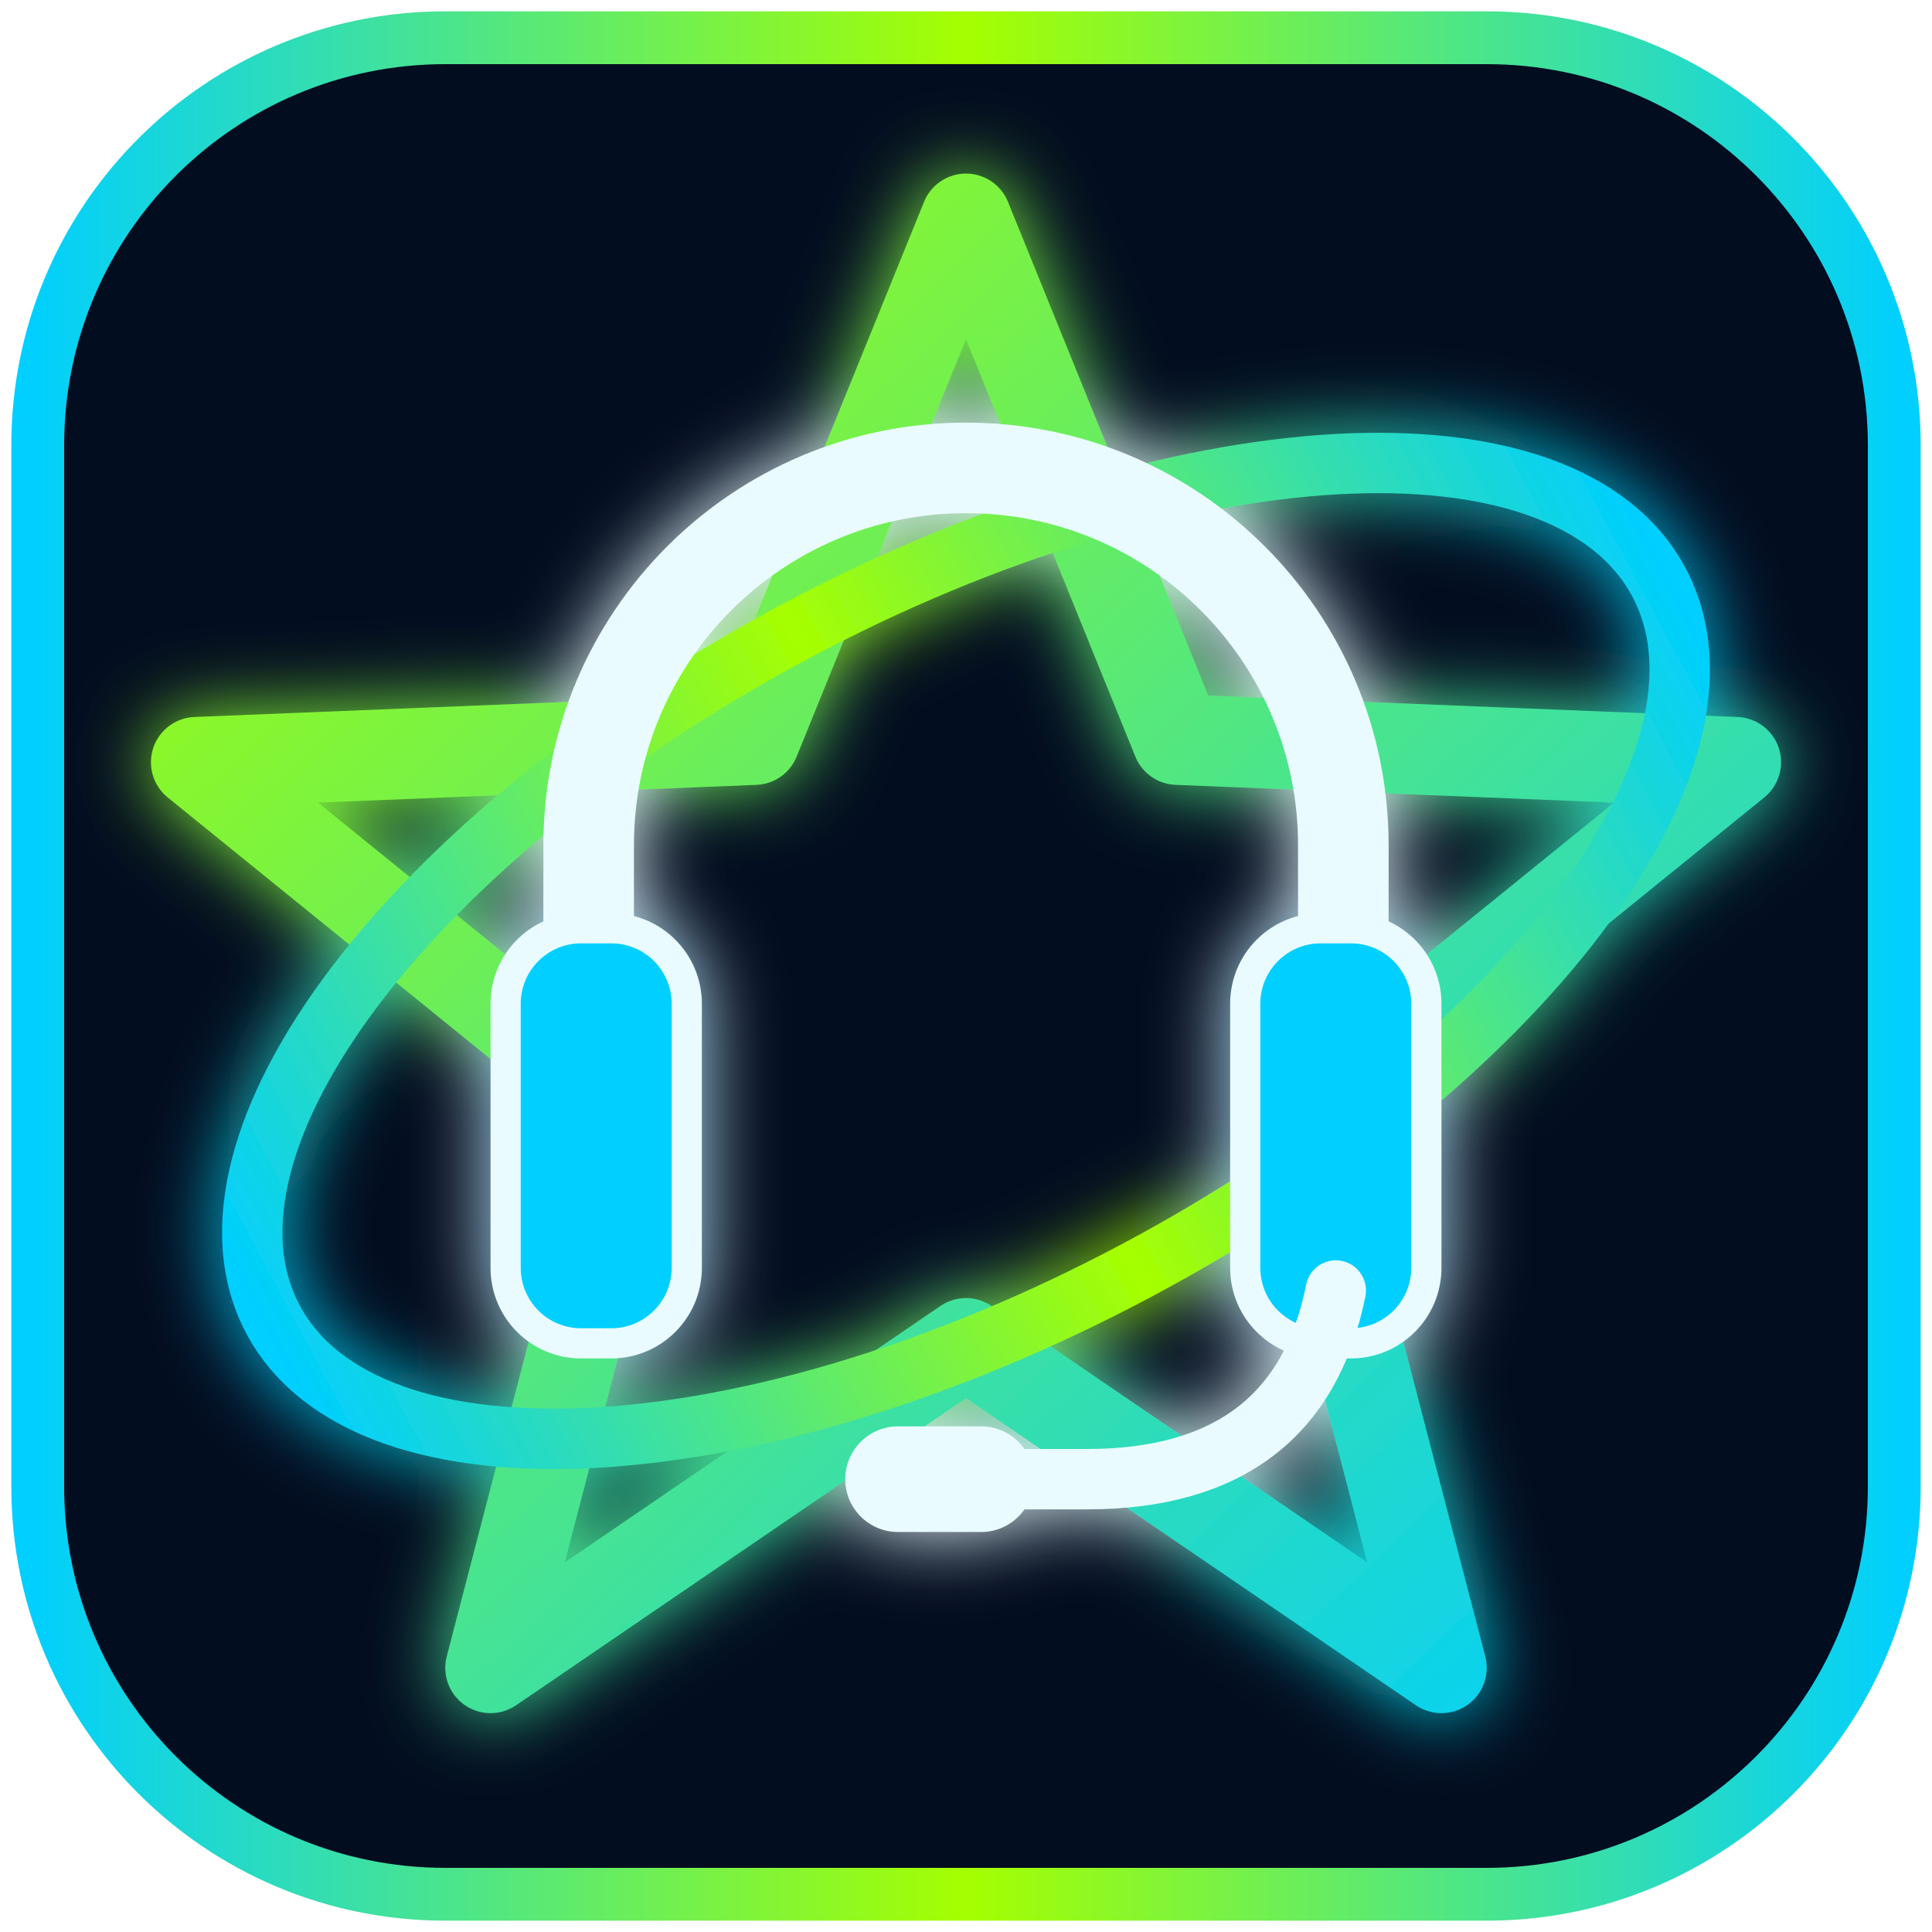
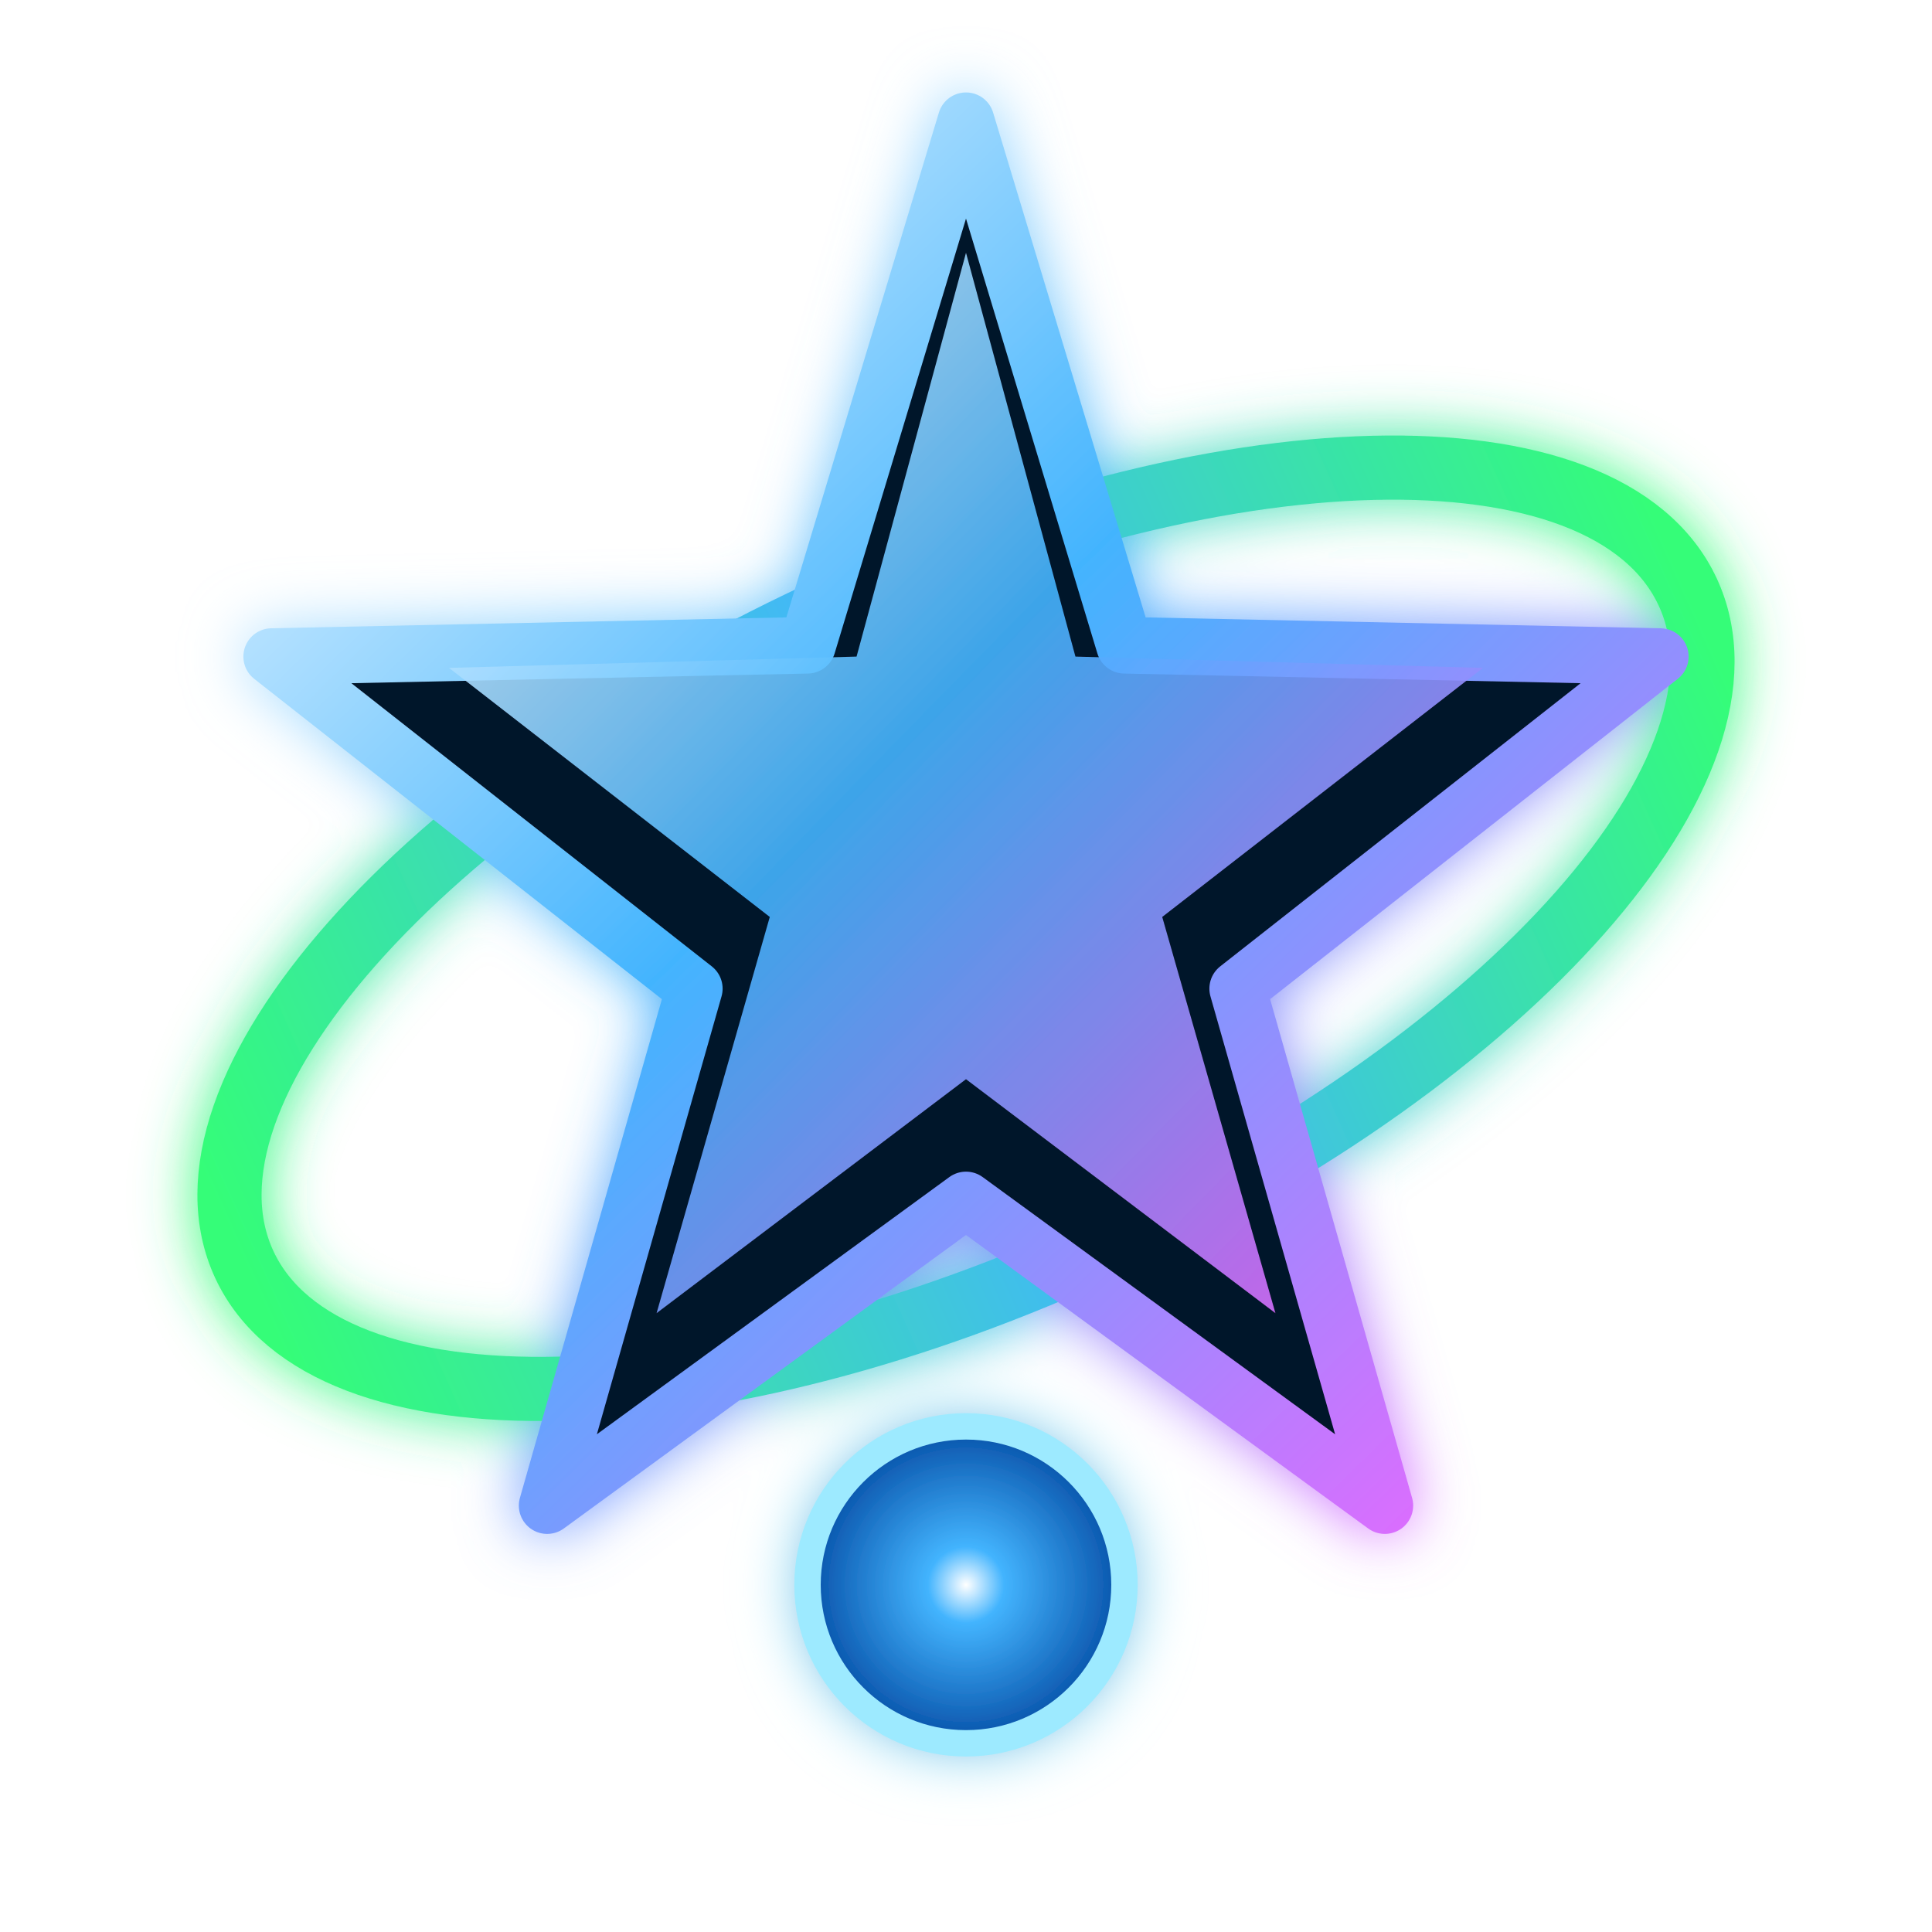
- <svg xmlns="http://www.w3.org/2000/svg" viewBox="0 0 256 256" role="img" aria-labelledby="title">
+ <svg xmlns="http://www.w3.org/2000/svg" viewBox="0 0 512 512" role="img" aria-labelledby="title desc">
  <defs>
-     <linearGradient id="g" x1="0" y1="0" x2="1" y2="1">
-       <stop stop-color="#a6ff00" />
-       <stop offset="1" stop-color="#00cfff" />
+     <linearGradient id="star" x1="0" y1="0" x2="1" y2="1">
+       <stop stop-color="#fff" />
+       <stop offset=".45" stop-color="#43b4fe" />
+       <stop offset="1" stop-color="#f461fe" />
    </linearGradient>
-     <linearGradient id="o" x1="0" y1="0" x2="1" y2="0">
-       <stop stop-color="#00cfff" />
-       <stop offset=".5" stop-color="#a6ff00" />
-       <stop offset="1" stop-color="#00cfff" />
+     <linearGradient id="orbit" x1="0" y1="0" x2="1" y2="0">
+       <stop stop-color="#34fd78" />
+       <stop offset=".52" stop-color="#43b4fe" />
+       <stop offset="1" stop-color="#34fd78" />
    </linearGradient>
+     <radialGradient id="orb">
+       <stop stop-color="#fff" />
+       <stop offset=".24" stop-color="#43b4fe" />
+       <stop offset="1" stop-color="#0750a8" />
+     </radialGradient>
    <filter id="glow">
-       <feGaussianBlur stdDeviation="5" result="b" />
+       <feGaussianBlur stdDeviation="8" result="blur" />
      <feMerge>
-         <feMergeNode in="b" />
+         <feMergeNode in="blur" />
        <feMergeNode in="SourceGraphic" />
      </feMerge>
    </filter>
  </defs>
-   <rect x="5" y="5" width="246" height="246" rx="54" fill="#030d20" stroke="url(#o)" stroke-width="7" />
  <g filter="url(#glow)">
-     <path d="m128 29 28 69 74 3-58 47 19 73-63-43-63 43 19-73-58-47 74-3Z" fill="none" stroke="url(#g)" stroke-width="12" stroke-linejoin="round" />
-     <ellipse cx="128" cy="126" rx="104" ry="48" transform="rotate(-28 128 126)" fill="none" stroke="url(#o)" stroke-width="8" />
-     <path d="M78 133v-21a50 50 0 0 1 100 0v21" fill="none" stroke="#e9fbff" stroke-width="12" stroke-linecap="round" />
-     <rect x="67" y="123" width="24" height="55" rx="10" fill="#00cfff" stroke="#e9fbff" stroke-width="4" />
-     <rect x="165" y="123" width="24" height="55" rx="10" fill="#00cfff" stroke="#e9fbff" stroke-width="4" />
-     <path d="M177 171q-5 25-33 25h-12" fill="none" stroke="#e9fbff" stroke-width="8" stroke-linecap="round" />
-     <rect x="112" y="189" width="25" height="14" rx="7" fill="#e9fbff" />
+     <ellipse cx="256" cy="246" rx="211" ry="92" transform="rotate(-25 256 246)" fill="none" stroke="url(#orbit)" stroke-width="17" />
+     <path d="m256 32 42 139 142 3-112 88 39 137-111-81-111 81 39-137-112-88 142-3Z" fill="#061329" stroke="url(#star)" stroke-width="15" stroke-linejoin="round" />
+     <path d="m256 67 29 107 108 3-85 66 30 105-82-62-82 62 30-105-85-66 108-3Z" fill="url(#star)" opacity=".9" />
+     <circle cx="256" cy="420" r="42" fill="url(#orb)" stroke="#9deaff" stroke-width="7" />
  </g>
</svg>
